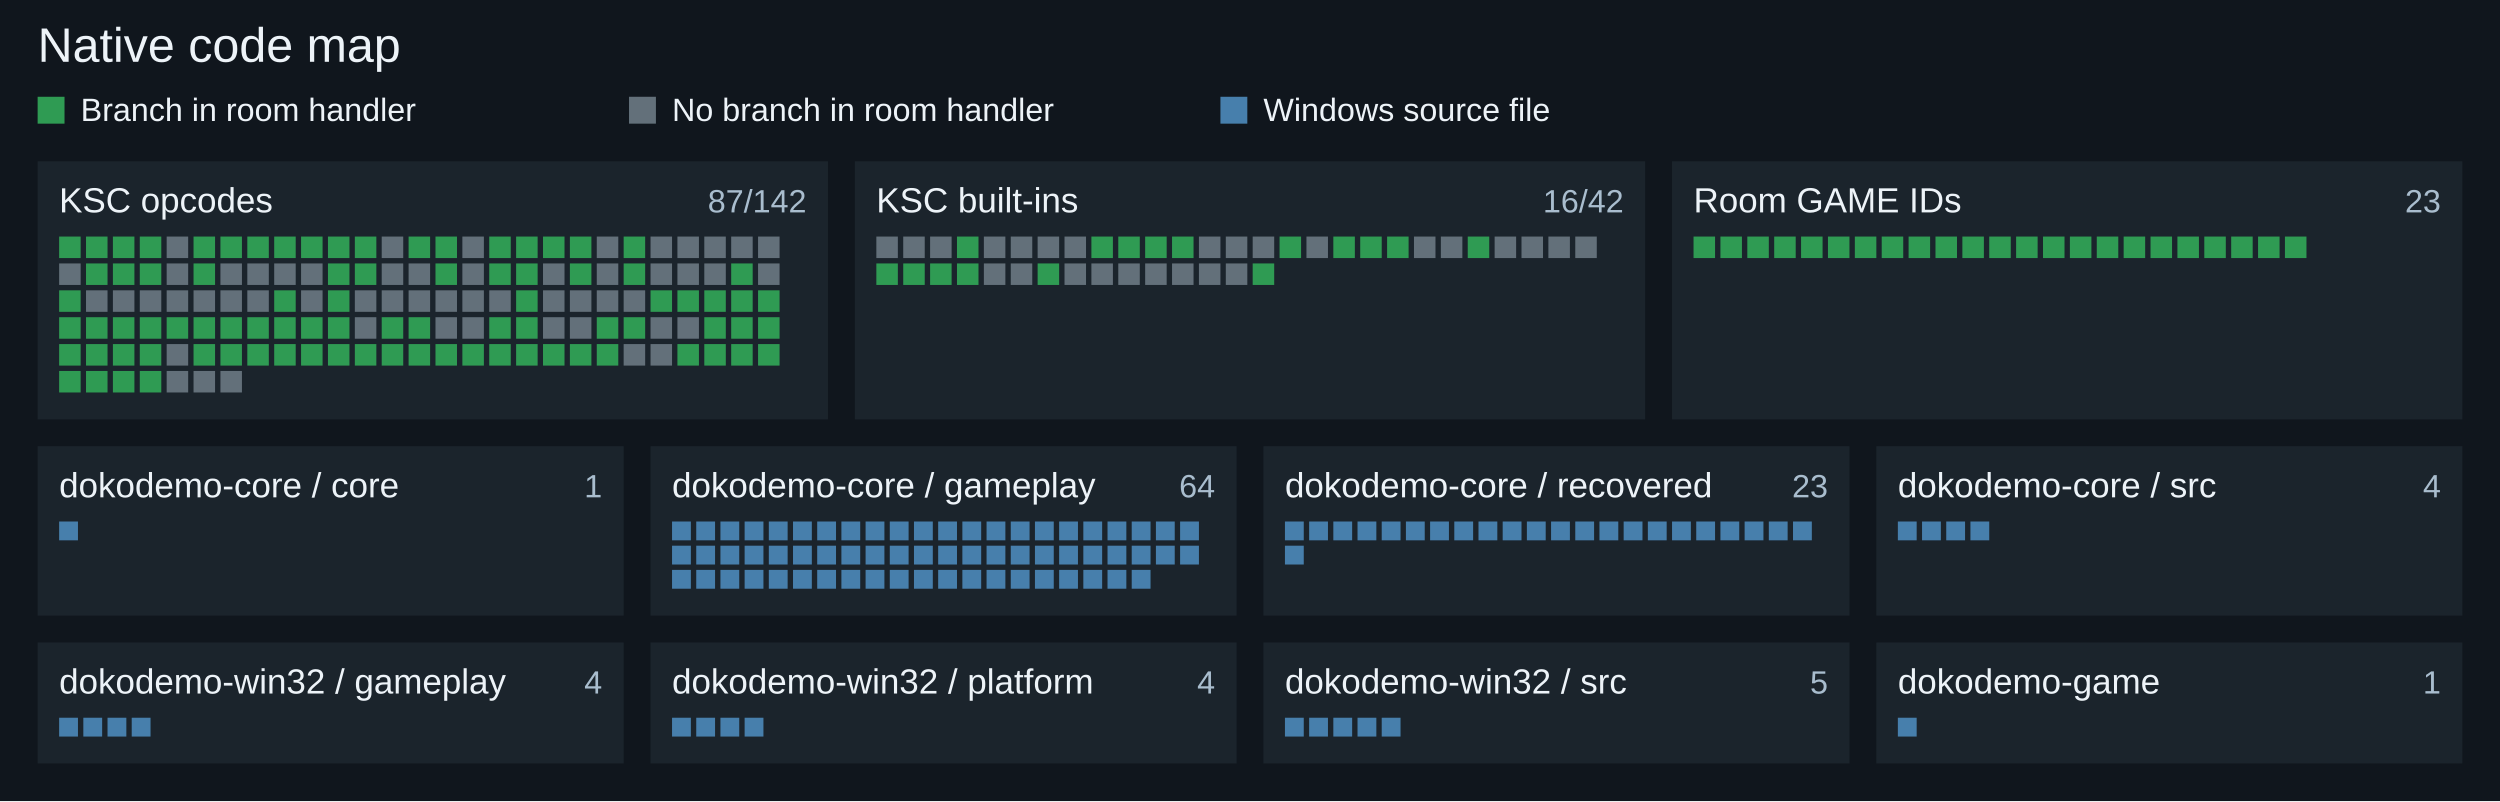
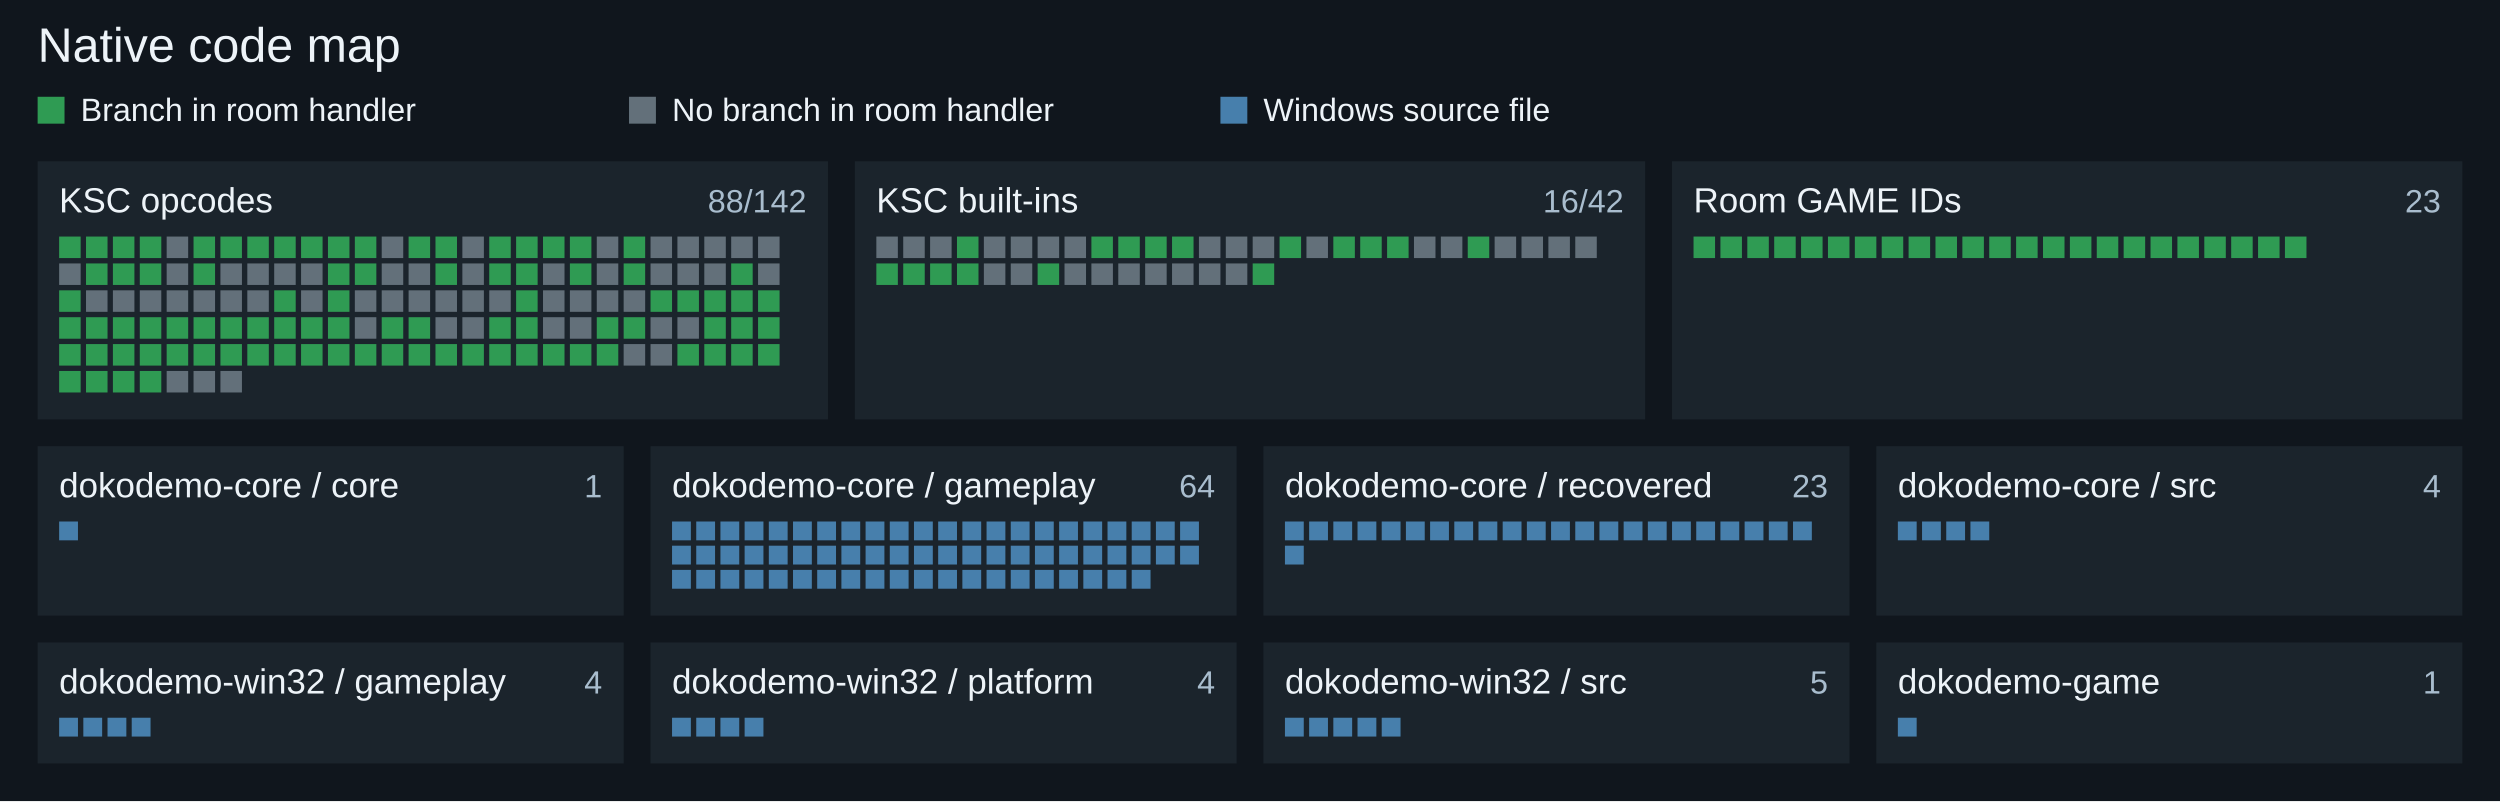
<svg xmlns="http://www.w3.org/2000/svg" width="930" height="298" viewBox="0 0 930 298" role="img" aria-label="Native code map. Each square represents a dispatch ID or Windows source file.">
  <rect x="0" y="0" width="930" height="298" fill="#10161d" />
  <g font-family="Segoe UI, Arial, sans-serif">
    <text x="14" y="23" font-size="18" fill="#edf3f8">Native code map</text>
    <rect x="14" y="36" width="10" height="10" fill="#2f9b53" />
    <text x="30" y="45" font-size="12" fill="#edf3f8">Branch in room handler</text>
    <rect x="234" y="36" width="10" height="10" fill="#63707a" />
    <text x="250" y="45" font-size="12" fill="#edf3f8">No branch in room handler</text>
    <rect x="454" y="36" width="10" height="10" fill="#477fac" />
    <text x="470" y="45" font-size="12" fill="#edf3f8">Windows source file</text>
    <rect x="14" y="60" width="294" height="96" fill="#1b242c" />
    <text x="22" y="79" font-size="13" fill="#edf3f8">KSC opcodes</text>
-     <text x="300" y="79" font-size="12" fill="#a9bdce" text-anchor="end">87/142</text>
+     <text x="300" y="79" font-size="12" fill="#a9bdce" text-anchor="end">88/142</text>
    <rect x="22" y="88" width="8" height="8" fill="#2f9b53" />
    <rect x="32" y="88" width="8" height="8" fill="#2f9b53" />
    <rect x="42" y="88" width="8" height="8" fill="#2f9b53" />
    <rect x="52" y="88" width="8" height="8" fill="#2f9b53" />
    <rect x="62" y="88" width="8" height="8" fill="#63707a" />
    <rect x="72" y="88" width="8" height="8" fill="#2f9b53" />
    <rect x="82" y="88" width="8" height="8" fill="#2f9b53" />
    <rect x="92" y="88" width="8" height="8" fill="#2f9b53" />
    <rect x="102" y="88" width="8" height="8" fill="#2f9b53" />
    <rect x="112" y="88" width="8" height="8" fill="#2f9b53" />
    <rect x="122" y="88" width="8" height="8" fill="#2f9b53" />
    <rect x="132" y="88" width="8" height="8" fill="#2f9b53" />
    <rect x="142" y="88" width="8" height="8" fill="#63707a" />
    <rect x="152" y="88" width="8" height="8" fill="#2f9b53" />
    <rect x="162" y="88" width="8" height="8" fill="#2f9b53" />
    <rect x="172" y="88" width="8" height="8" fill="#63707a" />
    <rect x="182" y="88" width="8" height="8" fill="#2f9b53" />
    <rect x="192" y="88" width="8" height="8" fill="#2f9b53" />
    <rect x="202" y="88" width="8" height="8" fill="#2f9b53" />
    <rect x="212" y="88" width="8" height="8" fill="#2f9b53" />
    <rect x="222" y="88" width="8" height="8" fill="#63707a" />
    <rect x="232" y="88" width="8" height="8" fill="#2f9b53" />
    <rect x="242" y="88" width="8" height="8" fill="#63707a" />
    <rect x="252" y="88" width="8" height="8" fill="#63707a" />
    <rect x="262" y="88" width="8" height="8" fill="#63707a" />
    <rect x="272" y="88" width="8" height="8" fill="#63707a" />
    <rect x="282" y="88" width="8" height="8" fill="#63707a" />
    <rect x="22" y="98" width="8" height="8" fill="#63707a" />
    <rect x="32" y="98" width="8" height="8" fill="#2f9b53" />
    <rect x="42" y="98" width="8" height="8" fill="#2f9b53" />
    <rect x="52" y="98" width="8" height="8" fill="#2f9b53" />
    <rect x="62" y="98" width="8" height="8" fill="#63707a" />
    <rect x="72" y="98" width="8" height="8" fill="#2f9b53" />
    <rect x="82" y="98" width="8" height="8" fill="#63707a" />
    <rect x="92" y="98" width="8" height="8" fill="#63707a" />
    <rect x="102" y="98" width="8" height="8" fill="#63707a" />
    <rect x="112" y="98" width="8" height="8" fill="#63707a" />
    <rect x="122" y="98" width="8" height="8" fill="#2f9b53" />
    <rect x="132" y="98" width="8" height="8" fill="#2f9b53" />
    <rect x="142" y="98" width="8" height="8" fill="#63707a" />
    <rect x="152" y="98" width="8" height="8" fill="#63707a" />
    <rect x="162" y="98" width="8" height="8" fill="#2f9b53" />
    <rect x="172" y="98" width="8" height="8" fill="#63707a" />
    <rect x="182" y="98" width="8" height="8" fill="#2f9b53" />
    <rect x="192" y="98" width="8" height="8" fill="#2f9b53" />
    <rect x="202" y="98" width="8" height="8" fill="#63707a" />
    <rect x="212" y="98" width="8" height="8" fill="#2f9b53" />
    <rect x="222" y="98" width="8" height="8" fill="#63707a" />
    <rect x="232" y="98" width="8" height="8" fill="#2f9b53" />
    <rect x="242" y="98" width="8" height="8" fill="#63707a" />
    <rect x="252" y="98" width="8" height="8" fill="#63707a" />
    <rect x="262" y="98" width="8" height="8" fill="#63707a" />
    <rect x="272" y="98" width="8" height="8" fill="#2f9b53" />
    <rect x="282" y="98" width="8" height="8" fill="#63707a" />
    <rect x="22" y="108" width="8" height="8" fill="#2f9b53" />
    <rect x="32" y="108" width="8" height="8" fill="#63707a" />
    <rect x="42" y="108" width="8" height="8" fill="#63707a" />
    <rect x="52" y="108" width="8" height="8" fill="#63707a" />
    <rect x="62" y="108" width="8" height="8" fill="#63707a" />
    <rect x="72" y="108" width="8" height="8" fill="#63707a" />
    <rect x="82" y="108" width="8" height="8" fill="#63707a" />
    <rect x="92" y="108" width="8" height="8" fill="#63707a" />
    <rect x="102" y="108" width="8" height="8" fill="#2f9b53" />
    <rect x="112" y="108" width="8" height="8" fill="#63707a" />
    <rect x="122" y="108" width="8" height="8" fill="#2f9b53" />
    <rect x="132" y="108" width="8" height="8" fill="#63707a" />
    <rect x="142" y="108" width="8" height="8" fill="#63707a" />
    <rect x="152" y="108" width="8" height="8" fill="#63707a" />
    <rect x="162" y="108" width="8" height="8" fill="#63707a" />
    <rect x="172" y="108" width="8" height="8" fill="#63707a" />
    <rect x="182" y="108" width="8" height="8" fill="#63707a" />
    <rect x="192" y="108" width="8" height="8" fill="#2f9b53" />
    <rect x="202" y="108" width="8" height="8" fill="#63707a" />
    <rect x="212" y="108" width="8" height="8" fill="#63707a" />
    <rect x="222" y="108" width="8" height="8" fill="#63707a" />
    <rect x="232" y="108" width="8" height="8" fill="#63707a" />
    <rect x="242" y="108" width="8" height="8" fill="#2f9b53" />
    <rect x="252" y="108" width="8" height="8" fill="#2f9b53" />
    <rect x="262" y="108" width="8" height="8" fill="#2f9b53" />
    <rect x="272" y="108" width="8" height="8" fill="#2f9b53" />
    <rect x="282" y="108" width="8" height="8" fill="#2f9b53" />
    <rect x="22" y="118" width="8" height="8" fill="#2f9b53" />
    <rect x="32" y="118" width="8" height="8" fill="#2f9b53" />
    <rect x="42" y="118" width="8" height="8" fill="#2f9b53" />
    <rect x="52" y="118" width="8" height="8" fill="#2f9b53" />
    <rect x="62" y="118" width="8" height="8" fill="#2f9b53" />
    <rect x="72" y="118" width="8" height="8" fill="#2f9b53" />
    <rect x="82" y="118" width="8" height="8" fill="#2f9b53" />
    <rect x="92" y="118" width="8" height="8" fill="#2f9b53" />
    <rect x="102" y="118" width="8" height="8" fill="#2f9b53" />
    <rect x="112" y="118" width="8" height="8" fill="#2f9b53" />
    <rect x="122" y="118" width="8" height="8" fill="#2f9b53" />
    <rect x="132" y="118" width="8" height="8" fill="#63707a" />
    <rect x="142" y="118" width="8" height="8" fill="#2f9b53" />
    <rect x="152" y="118" width="8" height="8" fill="#2f9b53" />
    <rect x="162" y="118" width="8" height="8" fill="#63707a" />
    <rect x="172" y="118" width="8" height="8" fill="#63707a" />
    <rect x="182" y="118" width="8" height="8" fill="#2f9b53" />
    <rect x="192" y="118" width="8" height="8" fill="#2f9b53" />
    <rect x="202" y="118" width="8" height="8" fill="#63707a" />
    <rect x="212" y="118" width="8" height="8" fill="#63707a" />
    <rect x="222" y="118" width="8" height="8" fill="#2f9b53" />
    <rect x="232" y="118" width="8" height="8" fill="#2f9b53" />
    <rect x="242" y="118" width="8" height="8" fill="#63707a" />
    <rect x="252" y="118" width="8" height="8" fill="#63707a" />
    <rect x="262" y="118" width="8" height="8" fill="#2f9b53" />
    <rect x="272" y="118" width="8" height="8" fill="#2f9b53" />
    <rect x="282" y="118" width="8" height="8" fill="#2f9b53" />
    <rect x="22" y="128" width="8" height="8" fill="#2f9b53" />
    <rect x="32" y="128" width="8" height="8" fill="#2f9b53" />
    <rect x="42" y="128" width="8" height="8" fill="#2f9b53" />
    <rect x="52" y="128" width="8" height="8" fill="#2f9b53" />
-     <rect x="62" y="128" width="8" height="8" fill="#63707a" />
+     <rect x="62" y="128" width="8" height="8" fill="#2f9b53" />
    <rect x="72" y="128" width="8" height="8" fill="#2f9b53" />
    <rect x="82" y="128" width="8" height="8" fill="#2f9b53" />
    <rect x="92" y="128" width="8" height="8" fill="#2f9b53" />
    <rect x="102" y="128" width="8" height="8" fill="#2f9b53" />
    <rect x="112" y="128" width="8" height="8" fill="#2f9b53" />
    <rect x="122" y="128" width="8" height="8" fill="#2f9b53" />
    <rect x="132" y="128" width="8" height="8" fill="#2f9b53" />
    <rect x="142" y="128" width="8" height="8" fill="#2f9b53" />
    <rect x="152" y="128" width="8" height="8" fill="#2f9b53" />
    <rect x="162" y="128" width="8" height="8" fill="#2f9b53" />
    <rect x="172" y="128" width="8" height="8" fill="#2f9b53" />
    <rect x="182" y="128" width="8" height="8" fill="#2f9b53" />
    <rect x="192" y="128" width="8" height="8" fill="#2f9b53" />
    <rect x="202" y="128" width="8" height="8" fill="#2f9b53" />
    <rect x="212" y="128" width="8" height="8" fill="#2f9b53" />
    <rect x="222" y="128" width="8" height="8" fill="#2f9b53" />
    <rect x="232" y="128" width="8" height="8" fill="#63707a" />
    <rect x="242" y="128" width="8" height="8" fill="#63707a" />
    <rect x="252" y="128" width="8" height="8" fill="#2f9b53" />
    <rect x="262" y="128" width="8" height="8" fill="#2f9b53" />
    <rect x="272" y="128" width="8" height="8" fill="#2f9b53" />
    <rect x="282" y="128" width="8" height="8" fill="#2f9b53" />
    <rect x="22" y="138" width="8" height="8" fill="#2f9b53" />
    <rect x="32" y="138" width="8" height="8" fill="#2f9b53" />
    <rect x="42" y="138" width="8" height="8" fill="#2f9b53" />
    <rect x="52" y="138" width="8" height="8" fill="#2f9b53" />
    <rect x="62" y="138" width="8" height="8" fill="#63707a" />
    <rect x="72" y="138" width="8" height="8" fill="#63707a" />
    <rect x="82" y="138" width="8" height="8" fill="#63707a" />
    <rect x="318" y="60" width="294" height="96" fill="#1b242c" />
    <text x="326" y="79" font-size="13" fill="#edf3f8">KSC built-ins</text>
    <text x="604" y="79" font-size="12" fill="#a9bdce" text-anchor="end">16/42</text>
    <rect x="326" y="88" width="8" height="8" fill="#63707a" />
    <rect x="336" y="88" width="8" height="8" fill="#63707a" />
    <rect x="346" y="88" width="8" height="8" fill="#63707a" />
    <rect x="356" y="88" width="8" height="8" fill="#2f9b53" />
    <rect x="366" y="88" width="8" height="8" fill="#63707a" />
    <rect x="376" y="88" width="8" height="8" fill="#63707a" />
    <rect x="386" y="88" width="8" height="8" fill="#63707a" />
    <rect x="396" y="88" width="8" height="8" fill="#63707a" />
    <rect x="406" y="88" width="8" height="8" fill="#2f9b53" />
    <rect x="416" y="88" width="8" height="8" fill="#2f9b53" />
    <rect x="426" y="88" width="8" height="8" fill="#2f9b53" />
    <rect x="436" y="88" width="8" height="8" fill="#2f9b53" />
    <rect x="446" y="88" width="8" height="8" fill="#63707a" />
    <rect x="456" y="88" width="8" height="8" fill="#63707a" />
    <rect x="466" y="88" width="8" height="8" fill="#63707a" />
    <rect x="476" y="88" width="8" height="8" fill="#2f9b53" />
    <rect x="486" y="88" width="8" height="8" fill="#63707a" />
    <rect x="496" y="88" width="8" height="8" fill="#2f9b53" />
    <rect x="506" y="88" width="8" height="8" fill="#2f9b53" />
    <rect x="516" y="88" width="8" height="8" fill="#2f9b53" />
    <rect x="526" y="88" width="8" height="8" fill="#63707a" />
    <rect x="536" y="88" width="8" height="8" fill="#63707a" />
    <rect x="546" y="88" width="8" height="8" fill="#2f9b53" />
    <rect x="556" y="88" width="8" height="8" fill="#63707a" />
    <rect x="566" y="88" width="8" height="8" fill="#63707a" />
    <rect x="576" y="88" width="8" height="8" fill="#63707a" />
    <rect x="586" y="88" width="8" height="8" fill="#63707a" />
    <rect x="326" y="98" width="8" height="8" fill="#2f9b53" />
    <rect x="336" y="98" width="8" height="8" fill="#2f9b53" />
    <rect x="346" y="98" width="8" height="8" fill="#2f9b53" />
    <rect x="356" y="98" width="8" height="8" fill="#2f9b53" />
    <rect x="366" y="98" width="8" height="8" fill="#63707a" />
    <rect x="376" y="98" width="8" height="8" fill="#63707a" />
    <rect x="386" y="98" width="8" height="8" fill="#2f9b53" />
    <rect x="396" y="98" width="8" height="8" fill="#63707a" />
    <rect x="406" y="98" width="8" height="8" fill="#63707a" />
    <rect x="416" y="98" width="8" height="8" fill="#63707a" />
    <rect x="426" y="98" width="8" height="8" fill="#63707a" />
    <rect x="436" y="98" width="8" height="8" fill="#63707a" />
    <rect x="446" y="98" width="8" height="8" fill="#63707a" />
    <rect x="456" y="98" width="8" height="8" fill="#63707a" />
    <rect x="466" y="98" width="8" height="8" fill="#2f9b53" />
    <rect x="622" y="60" width="294" height="96" fill="#1b242c" />
    <text x="630" y="79" font-size="13" fill="#edf3f8">Room GAME IDs</text>
    <text x="908" y="79" font-size="12" fill="#a9bdce" text-anchor="end">23</text>
    <rect x="630" y="88" width="8" height="8" fill="#2f9b53" />
    <rect x="640" y="88" width="8" height="8" fill="#2f9b53" />
    <rect x="650" y="88" width="8" height="8" fill="#2f9b53" />
    <rect x="660" y="88" width="8" height="8" fill="#2f9b53" />
    <rect x="670" y="88" width="8" height="8" fill="#2f9b53" />
    <rect x="680" y="88" width="8" height="8" fill="#2f9b53" />
    <rect x="690" y="88" width="8" height="8" fill="#2f9b53" />
    <rect x="700" y="88" width="8" height="8" fill="#2f9b53" />
    <rect x="710" y="88" width="8" height="8" fill="#2f9b53" />
    <rect x="720" y="88" width="8" height="8" fill="#2f9b53" />
    <rect x="730" y="88" width="8" height="8" fill="#2f9b53" />
    <rect x="740" y="88" width="8" height="8" fill="#2f9b53" />
    <rect x="750" y="88" width="8" height="8" fill="#2f9b53" />
    <rect x="760" y="88" width="8" height="8" fill="#2f9b53" />
    <rect x="770" y="88" width="8" height="8" fill="#2f9b53" />
    <rect x="780" y="88" width="8" height="8" fill="#2f9b53" />
    <rect x="790" y="88" width="8" height="8" fill="#2f9b53" />
    <rect x="800" y="88" width="8" height="8" fill="#2f9b53" />
    <rect x="810" y="88" width="8" height="8" fill="#2f9b53" />
    <rect x="820" y="88" width="8" height="8" fill="#2f9b53" />
    <rect x="830" y="88" width="8" height="8" fill="#2f9b53" />
    <rect x="840" y="88" width="8" height="8" fill="#2f9b53" />
    <rect x="850" y="88" width="8" height="8" fill="#2f9b53" />
    <rect x="14" y="166" width="218" height="63" fill="#1b242c" />
    <text x="22" y="185" font-size="13" fill="#edf3f8">dokodemo-core / core</text>
    <text x="224" y="185" font-size="12" fill="#a9bdce" text-anchor="end">1</text>
    <rect x="22" y="194" width="7" height="7" fill="#477fac" />
    <rect x="242" y="166" width="218" height="63" fill="#1b242c" />
    <text x="250" y="185" font-size="13" fill="#edf3f8">dokodemo-core / gameplay</text>
    <text x="452" y="185" font-size="12" fill="#a9bdce" text-anchor="end">64</text>
    <rect x="250" y="194" width="7" height="7" fill="#477fac" />
    <rect x="259" y="194" width="7" height="7" fill="#477fac" />
    <rect x="268" y="194" width="7" height="7" fill="#477fac" />
    <rect x="277" y="194" width="7" height="7" fill="#477fac" />
    <rect x="286" y="194" width="7" height="7" fill="#477fac" />
    <rect x="295" y="194" width="7" height="7" fill="#477fac" />
    <rect x="304" y="194" width="7" height="7" fill="#477fac" />
    <rect x="313" y="194" width="7" height="7" fill="#477fac" />
    <rect x="322" y="194" width="7" height="7" fill="#477fac" />
    <rect x="331" y="194" width="7" height="7" fill="#477fac" />
    <rect x="340" y="194" width="7" height="7" fill="#477fac" />
    <rect x="349" y="194" width="7" height="7" fill="#477fac" />
    <rect x="358" y="194" width="7" height="7" fill="#477fac" />
    <rect x="367" y="194" width="7" height="7" fill="#477fac" />
    <rect x="376" y="194" width="7" height="7" fill="#477fac" />
    <rect x="385" y="194" width="7" height="7" fill="#477fac" />
    <rect x="394" y="194" width="7" height="7" fill="#477fac" />
    <rect x="403" y="194" width="7" height="7" fill="#477fac" />
    <rect x="412" y="194" width="7" height="7" fill="#477fac" />
    <rect x="421" y="194" width="7" height="7" fill="#477fac" />
    <rect x="430" y="194" width="7" height="7" fill="#477fac" />
    <rect x="439" y="194" width="7" height="7" fill="#477fac" />
    <rect x="250" y="203" width="7" height="7" fill="#477fac" />
    <rect x="259" y="203" width="7" height="7" fill="#477fac" />
    <rect x="268" y="203" width="7" height="7" fill="#477fac" />
    <rect x="277" y="203" width="7" height="7" fill="#477fac" />
    <rect x="286" y="203" width="7" height="7" fill="#477fac" />
    <rect x="295" y="203" width="7" height="7" fill="#477fac" />
    <rect x="304" y="203" width="7" height="7" fill="#477fac" />
    <rect x="313" y="203" width="7" height="7" fill="#477fac" />
    <rect x="322" y="203" width="7" height="7" fill="#477fac" />
    <rect x="331" y="203" width="7" height="7" fill="#477fac" />
    <rect x="340" y="203" width="7" height="7" fill="#477fac" />
    <rect x="349" y="203" width="7" height="7" fill="#477fac" />
    <rect x="358" y="203" width="7" height="7" fill="#477fac" />
    <rect x="367" y="203" width="7" height="7" fill="#477fac" />
    <rect x="376" y="203" width="7" height="7" fill="#477fac" />
    <rect x="385" y="203" width="7" height="7" fill="#477fac" />
    <rect x="394" y="203" width="7" height="7" fill="#477fac" />
    <rect x="403" y="203" width="7" height="7" fill="#477fac" />
    <rect x="412" y="203" width="7" height="7" fill="#477fac" />
    <rect x="421" y="203" width="7" height="7" fill="#477fac" />
    <rect x="430" y="203" width="7" height="7" fill="#477fac" />
    <rect x="439" y="203" width="7" height="7" fill="#477fac" />
    <rect x="250" y="212" width="7" height="7" fill="#477fac" />
    <rect x="259" y="212" width="7" height="7" fill="#477fac" />
    <rect x="268" y="212" width="7" height="7" fill="#477fac" />
    <rect x="277" y="212" width="7" height="7" fill="#477fac" />
    <rect x="286" y="212" width="7" height="7" fill="#477fac" />
    <rect x="295" y="212" width="7" height="7" fill="#477fac" />
    <rect x="304" y="212" width="7" height="7" fill="#477fac" />
    <rect x="313" y="212" width="7" height="7" fill="#477fac" />
    <rect x="322" y="212" width="7" height="7" fill="#477fac" />
    <rect x="331" y="212" width="7" height="7" fill="#477fac" />
    <rect x="340" y="212" width="7" height="7" fill="#477fac" />
    <rect x="349" y="212" width="7" height="7" fill="#477fac" />
    <rect x="358" y="212" width="7" height="7" fill="#477fac" />
    <rect x="367" y="212" width="7" height="7" fill="#477fac" />
    <rect x="376" y="212" width="7" height="7" fill="#477fac" />
    <rect x="385" y="212" width="7" height="7" fill="#477fac" />
    <rect x="394" y="212" width="7" height="7" fill="#477fac" />
    <rect x="403" y="212" width="7" height="7" fill="#477fac" />
    <rect x="412" y="212" width="7" height="7" fill="#477fac" />
    <rect x="421" y="212" width="7" height="7" fill="#477fac" />
    <rect x="470" y="166" width="218" height="63" fill="#1b242c" />
    <text x="478" y="185" font-size="13" fill="#edf3f8">dokodemo-core / recovered</text>
    <text x="680" y="185" font-size="12" fill="#a9bdce" text-anchor="end">23</text>
    <rect x="478" y="194" width="7" height="7" fill="#477fac" />
    <rect x="487" y="194" width="7" height="7" fill="#477fac" />
    <rect x="496" y="194" width="7" height="7" fill="#477fac" />
    <rect x="505" y="194" width="7" height="7" fill="#477fac" />
    <rect x="514" y="194" width="7" height="7" fill="#477fac" />
    <rect x="523" y="194" width="7" height="7" fill="#477fac" />
    <rect x="532" y="194" width="7" height="7" fill="#477fac" />
    <rect x="541" y="194" width="7" height="7" fill="#477fac" />
    <rect x="550" y="194" width="7" height="7" fill="#477fac" />
    <rect x="559" y="194" width="7" height="7" fill="#477fac" />
    <rect x="568" y="194" width="7" height="7" fill="#477fac" />
    <rect x="577" y="194" width="7" height="7" fill="#477fac" />
    <rect x="586" y="194" width="7" height="7" fill="#477fac" />
    <rect x="595" y="194" width="7" height="7" fill="#477fac" />
    <rect x="604" y="194" width="7" height="7" fill="#477fac" />
    <rect x="613" y="194" width="7" height="7" fill="#477fac" />
    <rect x="622" y="194" width="7" height="7" fill="#477fac" />
    <rect x="631" y="194" width="7" height="7" fill="#477fac" />
    <rect x="640" y="194" width="7" height="7" fill="#477fac" />
    <rect x="649" y="194" width="7" height="7" fill="#477fac" />
    <rect x="658" y="194" width="7" height="7" fill="#477fac" />
    <rect x="667" y="194" width="7" height="7" fill="#477fac" />
    <rect x="478" y="203" width="7" height="7" fill="#477fac" />
    <rect x="698" y="166" width="218" height="63" fill="#1b242c" />
    <text x="706" y="185" font-size="13" fill="#edf3f8">dokodemo-core / src</text>
    <text x="908" y="185" font-size="12" fill="#a9bdce" text-anchor="end">4</text>
    <rect x="706" y="194" width="7" height="7" fill="#477fac" />
    <rect x="715" y="194" width="7" height="7" fill="#477fac" />
    <rect x="724" y="194" width="7" height="7" fill="#477fac" />
    <rect x="733" y="194" width="7" height="7" fill="#477fac" />
    <rect x="14" y="239" width="218" height="45" fill="#1b242c" />
    <text x="22" y="258" font-size="13" fill="#edf3f8">dokodemo-win32 / gameplay</text>
    <text x="224" y="258" font-size="12" fill="#a9bdce" text-anchor="end">4</text>
    <rect x="22" y="267" width="7" height="7" fill="#477fac" />
    <rect x="31" y="267" width="7" height="7" fill="#477fac" />
    <rect x="40" y="267" width="7" height="7" fill="#477fac" />
    <rect x="49" y="267" width="7" height="7" fill="#477fac" />
    <rect x="242" y="239" width="218" height="45" fill="#1b242c" />
    <text x="250" y="258" font-size="13" fill="#edf3f8">dokodemo-win32 / platform</text>
    <text x="452" y="258" font-size="12" fill="#a9bdce" text-anchor="end">4</text>
    <rect x="250" y="267" width="7" height="7" fill="#477fac" />
    <rect x="259" y="267" width="7" height="7" fill="#477fac" />
    <rect x="268" y="267" width="7" height="7" fill="#477fac" />
    <rect x="277" y="267" width="7" height="7" fill="#477fac" />
    <rect x="470" y="239" width="218" height="45" fill="#1b242c" />
    <text x="478" y="258" font-size="13" fill="#edf3f8">dokodemo-win32 / src</text>
    <text x="680" y="258" font-size="12" fill="#a9bdce" text-anchor="end">5</text>
    <rect x="478" y="267" width="7" height="7" fill="#477fac" />
    <rect x="487" y="267" width="7" height="7" fill="#477fac" />
    <rect x="496" y="267" width="7" height="7" fill="#477fac" />
    <rect x="505" y="267" width="7" height="7" fill="#477fac" />
    <rect x="514" y="267" width="7" height="7" fill="#477fac" />
    <rect x="698" y="239" width="218" height="45" fill="#1b242c" />
    <text x="706" y="258" font-size="13" fill="#edf3f8">dokodemo-game</text>
    <text x="908" y="258" font-size="12" fill="#a9bdce" text-anchor="end">1</text>
    <rect x="706" y="267" width="7" height="7" fill="#477fac" />
  </g>
</svg>
